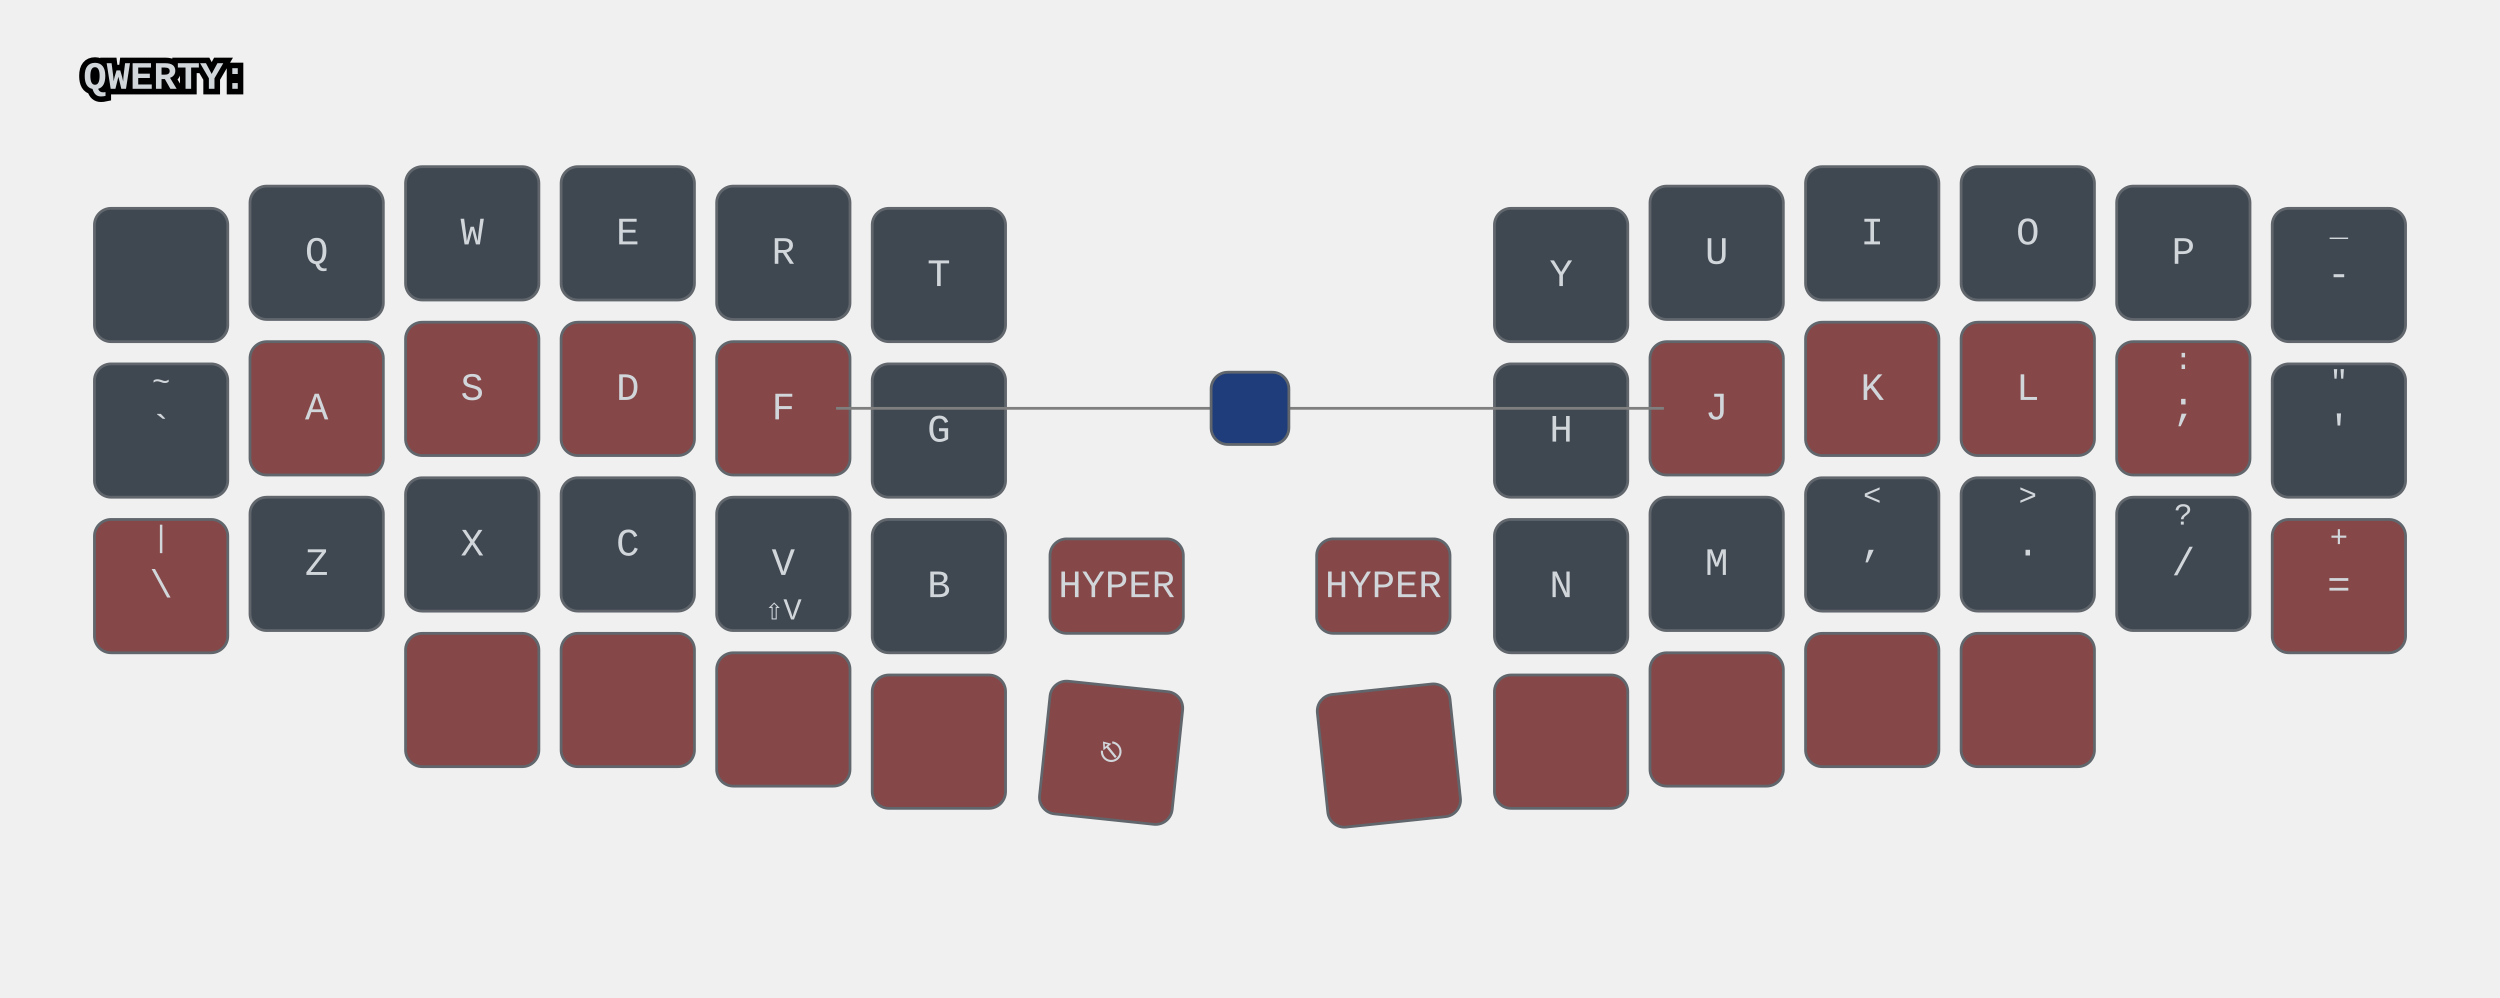
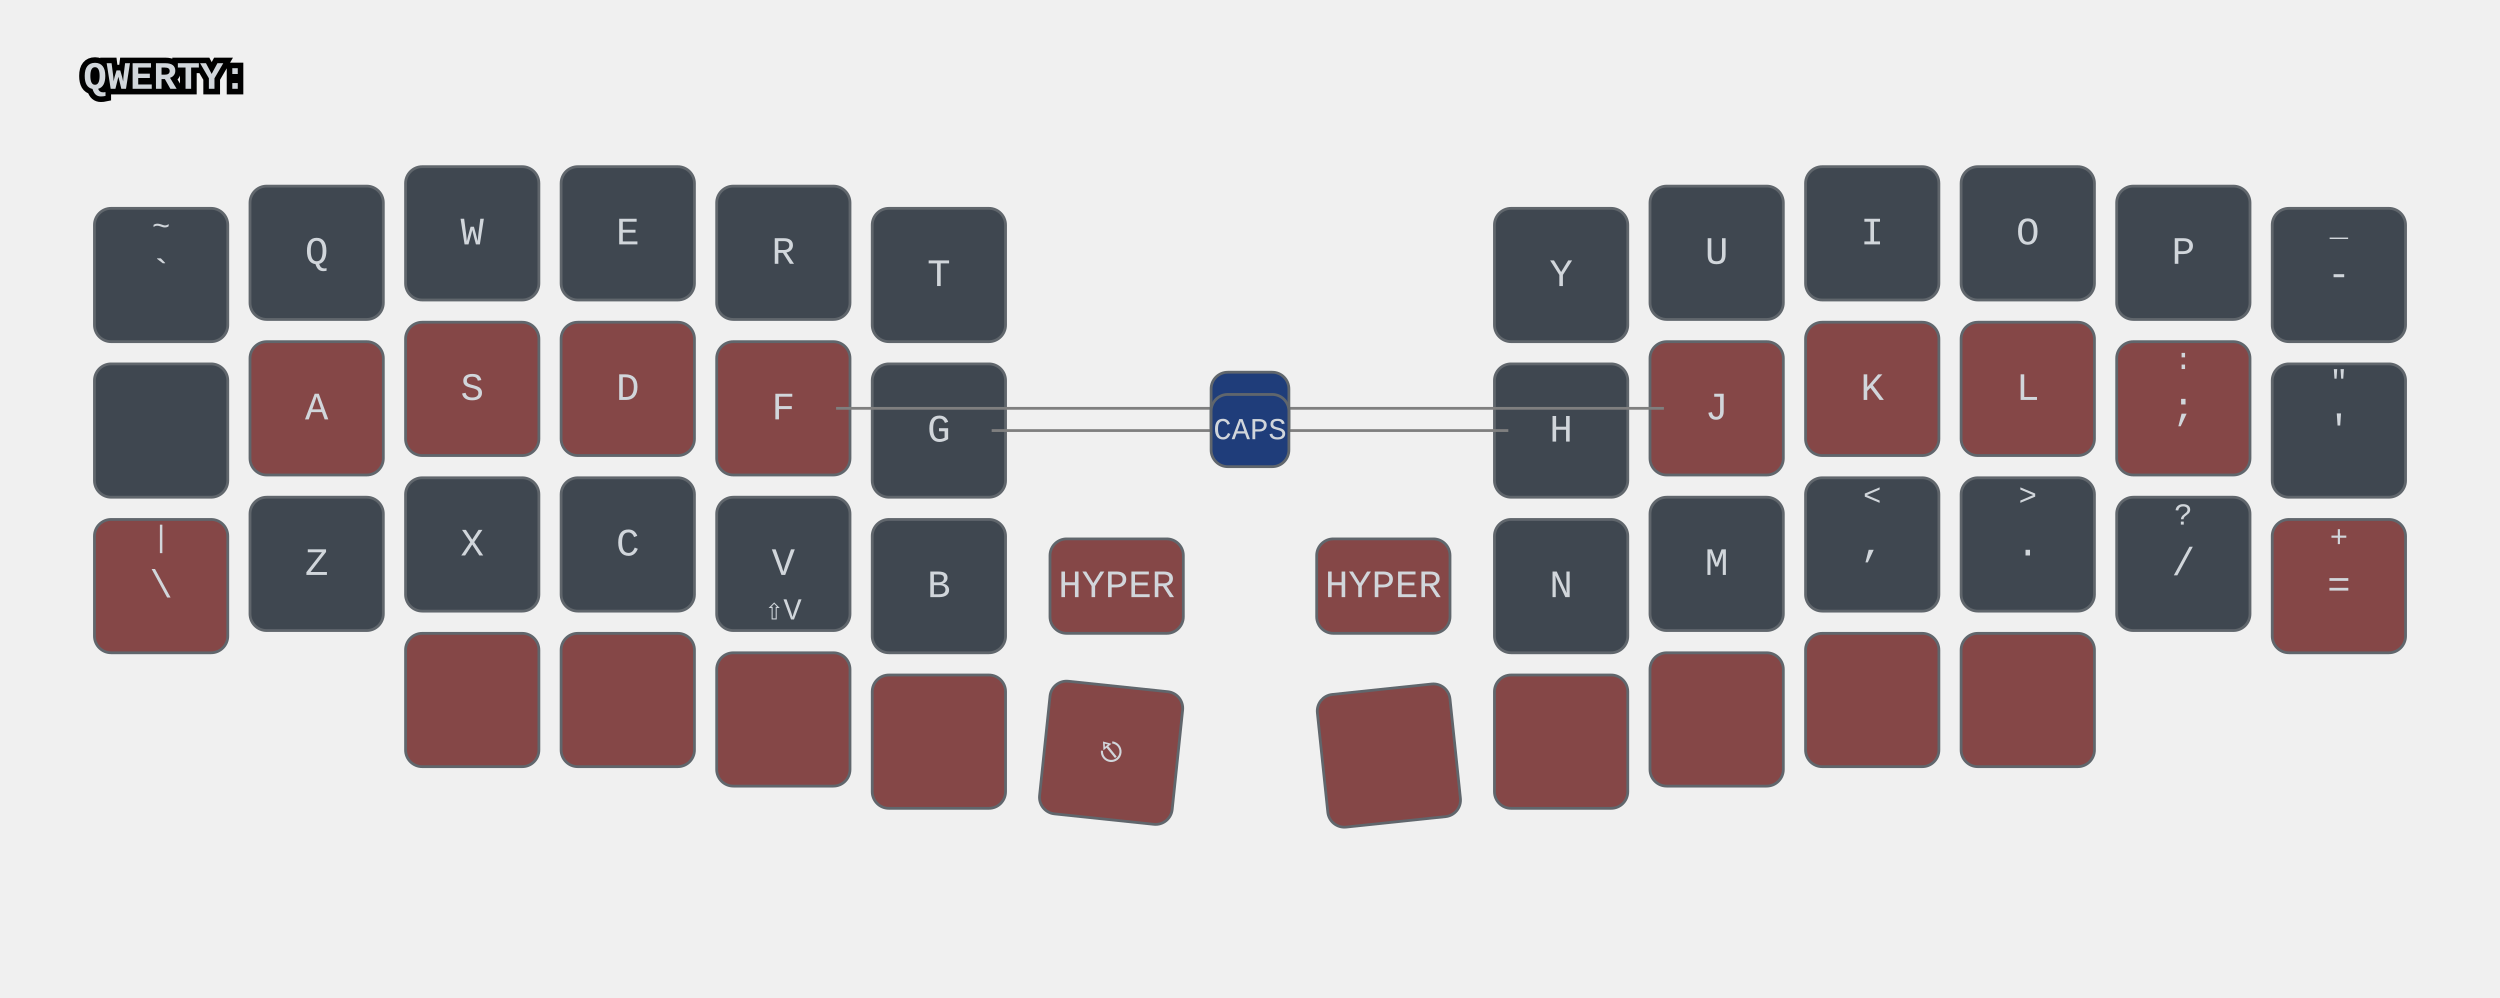
<svg xmlns="http://www.w3.org/2000/svg" xmlns:xlink="http://www.w3.org/1999/xlink" width="900" height="359" viewBox="0 0 900 359" class="keymap">
  <defs>/* start glyphs */
<svg id="mdi:apple-keyboard-caps">
      <svg id="mdi-apple-keyboard-caps" viewBox="0 0 24 24">
        <path d="M15,14V8H17.17L12,2.83L6.83,8H9V14H15M12,0L22,10H17V16H7V10H2L12,0M7,18H17V24H7V18M15,20H9V22H15V20Z" />
      </svg>
    </svg>
    <svg id="mdi:apple-keyboard-command">
      <svg id="mdi-apple-keyboard-command" viewBox="0 0 24 24">
        <path d="M6,2A4,4 0 0,1 10,6V8H14V6A4,4 0 0,1 18,2A4,4 0 0,1 22,6A4,4 0 0,1 18,10H16V14H18A4,4 0 0,1 22,18A4,4 0 0,1 18,22A4,4 0 0,1 14,18V16H10V18A4,4 0 0,1 6,22A4,4 0 0,1 2,18A4,4 0 0,1 6,14H8V10H6A4,4 0 0,1 2,6A4,4 0 0,1 6,2M16,18A2,2 0 0,0 18,20A2,2 0 0,0 20,18A2,2 0 0,0 18,16H16V18M14,10H10V14H14V10M6,16A2,2 0 0,0 4,18A2,2 0 0,0 6,20A2,2 0 0,0 8,18V16H6M8,6A2,2 0 0,0 6,4A2,2 0 0,0 4,6A2,2 0 0,0 6,8H8V6M18,8A2,2 0 0,0 20,6A2,2 0 0,0 18,4A2,2 0 0,0 16,6V8H18Z" />
      </svg>
    </svg>
    <svg id="mdi:apple-keyboard-control">
      <svg id="mdi-apple-keyboard-control" viewBox="0 0 24 24">
        <path d="M19.78,11.78L18.36,13.19L12,6.83L5.64,13.19L4.22,11.78L12,4L19.78,11.78Z" />
      </svg>
    </svg>
    <svg id="mdi:apple-keyboard-option">
      <svg id="mdi-apple-keyboard-option" viewBox="0 0 24 24">
        <path d="M3,4H9.11L16.15,18H21V20H14.88L7.84,6H3V4M14,4H21V6H14V4Z" />
      </svg>
    </svg>
    <svg id="mdi:apple-keyboard-shift">
      <svg id="mdi-apple-keyboard-shift" viewBox="0 0 24 24">
        <path d="M15,18V12H17.17L12,6.83L6.83,12H9V18H15M12,4L22,14H17V20H7V14H2L12,4Z" />
      </svg>
    </svg>
    <svg id="mdi:backspace">
      <svg id="mdi-backspace" viewBox="0 0 24 24">
        <path d="M22,3H7C6.31,3 5.77,3.35 5.41,3.88L0,12L5.41,20.11C5.77,20.64 6.31,21 7,21H22A2,2 0 0,0 24,19V5A2,2 0 0,0 22,3M19,15.59L17.59,17L14,13.41L10.41,17L9,15.59L12.59,12L9,8.41L10.41,7L14,10.59L17.59,7L19,8.41L15.41,12" />
      </svg>
    </svg>
    <svg id="mdi:backspace-reverse">
      <svg id="mdi-backspace-reverse" viewBox="0 0 24 24">
        <path d="M2,21H17C17.7,21 18.2,20.6 18.6,20.1L24,12L18.6,3.9C18.2,3.4 17.7,3 17,3H2A2,2 0 0,0 0,5V19A2,2 0 0,0 2,21M5,8.4L6.4,7L10,10.6L13.6,7L15,8.4L11.4,12L15,15.6L13.6,17L10,13.4L6.4,17L5,15.6L8.6,12" />
      </svg>
    </svg>
    <svg id="mdi:bluetooth-connect">
      <svg id="mdi-bluetooth-connect" viewBox="0 0 24 24">
        <path d="M19,10L17,12L19,14L21,12M14.88,16.29L13,18.17V14.41M13,5.83L14.88,7.71L13,9.58M17.71,7.71L12,2H11V9.58L6.41,5L5,6.41L10.59,12L5,17.58L6.41,19L11,14.41V22H12L17.71,16.29L13.41,12M7,12L5,10L3,12L5,14L7,12Z" />
      </svg>
    </svg>
    <svg id="mdi:bluetooth-off">
      <svg id="mdi-bluetooth-off" viewBox="0 0 24 24">
        <path d="M13,5.83L14.88,7.71L13.28,9.31L14.69,10.72L17.71,7.7L12,2H11V7.03L13,9.03M5.41,4L4,5.41L10.59,12L5,17.59L6.41,19L11,14.41V22H12L16.29,17.71L18.59,20L20,18.59M13,18.17V14.41L14.88,16.29" />
      </svg>
    </svg>
    <svg id="mdi:brightness-5">
      <svg id="mdi-brightness-5" viewBox="0 0 24 24">
        <path d="M12,18A6,6 0 0,1 6,12A6,6 0 0,1 12,6A6,6 0 0,1 18,12A6,6 0 0,1 12,18M20,15.31L23.31,12L20,8.69V4H15.31L12,0.69L8.69,4H4V8.69L0.69,12L4,15.31V20H8.69L12,23.31L15.31,20H20V15.31Z" />
      </svg>
    </svg>
    <svg id="mdi:brightness-7">
      <svg id="mdi-brightness-7" viewBox="0 0 24 24">
        <path d="M12,8A4,4 0 0,0 8,12A4,4 0 0,0 12,16A4,4 0 0,0 16,12A4,4 0 0,0 12,8M12,18A6,6 0 0,1 6,12A6,6 0 0,1 12,6A6,6 0 0,1 18,12A6,6 0 0,1 12,18M20,8.69V4H15.31L12,0.69L8.69,4H4V8.69L0.69,12L4,15.31V20H8.69L12,23.31L15.31,20H20V15.31L23.31,12L20,8.69Z" />
      </svg>
    </svg>
    <svg id="mdi:code-block-tags">
      <svg id="mdi-code-block-tags" viewBox="0 0 24 24">
        <path d="M5.59 3.41L7 4.82L3.82 8L7 11.18L5.59 12.6L1 8L5.59 3.41M11.41 3.41L16 8L11.41 12.6L10 11.18L13.18 8L10 4.82L11.41 3.41M22 6V18C22 19.11 21.11 20 20 20H4C2.9 20 2 19.11 2 18V14H4V18H20V6H17.03V4H20C21.11 4 22 4.89 22 6Z" />
      </svg>
    </svg>
    <svg id="mdi:content-copy">
      <svg id="mdi-content-copy" viewBox="0 0 24 24">
        <path d="M19,21H8V7H19M19,5H8A2,2 0 0,0 6,7V21A2,2 0 0,0 8,23H19A2,2 0 0,0 21,21V7A2,2 0 0,0 19,5M16,1H4A2,2 0 0,0 2,3V17H4V3H16V1Z" />
      </svg>
    </svg>
    <svg id="mdi:content-cut">
      <svg id="mdi-content-cut" viewBox="0 0 24 24">
        <path d="M19,3L13,9L15,11L22,4V3M12,12.5A0.5,0.5 0 0,1 11.5,12A0.5,0.5 0 0,1 12,11.5A0.5,0.5 0 0,1 12.5,12A0.5,0.5 0 0,1 12,12.5M6,20A2,2 0 0,1 4,18C4,16.89 4.9,16 6,16A2,2 0 0,1 8,18C8,19.11 7.1,20 6,20M6,8A2,2 0 0,1 4,6C4,4.89 4.9,4 6,4A2,2 0 0,1 8,6C8,7.11 7.1,8 6,8M9.64,7.64C9.87,7.14 10,6.59 10,6A4,4 0 0,0 6,2A4,4 0 0,0 2,6A4,4 0 0,0 6,10C6.59,10 7.14,9.87 7.64,9.64L10,12L7.64,14.36C7.14,14.13 6.59,14 6,14A4,4 0 0,0 2,18A4,4 0 0,0 6,22A4,4 0 0,0 10,18C10,17.41 9.87,16.86 9.64,16.36L12,14L19,21H22V20L9.64,7.64Z" />
      </svg>
    </svg>
    <svg id="mdi:content-paste">
      <svg id="mdi-content-paste" viewBox="0 0 24 24">
        <path d="M19,20H5V4H7V7H17V4H19M12,2A1,1 0 0,1 13,3A1,1 0 0,1 12,4A1,1 0 0,1 11,3A1,1 0 0,1 12,2M19,2H14.82C14.4,0.84 13.3,0 12,0C10.7,0 9.6,0.84 9.18,2H5A2,2 0 0,0 3,4V20A2,2 0 0,0 5,22H19A2,2 0 0,0 21,20V4A2,2 0 0,0 19,2Z" />
      </svg>
    </svg>
    <svg id="mdi:dock-window">
      <svg id="mdi-dock-window" viewBox="0 0 24 24">
        <path d="M18 18V20H4A2 2 0 0 1 2 18V8H4V18M22 6V14A2 2 0 0 1 20 16H8A2 2 0 0 1 6 14V6A2 2 0 0 1 8 4H20A2 2 0 0 1 22 6M20 6H8V14H20Z" />
      </svg>
    </svg>
    <svg id="mdi:folder-search-outline">
      <svg id="mdi-folder-search-outline" viewBox="0 0 24 24">
        <path d="M16.5,12C19,12 21,14 21,16.5C21,17.38 20.75,18.21 20.31,18.9L23.39,22L22,23.39L18.88,20.32C18.19,20.75 17.37,21 16.5,21C14,21 12,19 12,16.5C12,14 14,12 16.5,12M16.5,14A2.5,2.5 0 0,0 14,16.5A2.5,2.5 0 0,0 16.5,19A2.5,2.5 0 0,0 19,16.5A2.5,2.5 0 0,0 16.5,14M19,8H3V18H10.17C10.34,18.72 10.63,19.39 11,20H3C1.89,20 1,19.1 1,18V6C1,4.89 1.89,4 3,4H9L11,6H19A2,2 0 0,1 21,8V11.81C20.42,11.26 19.75,10.81 19,10.5V8Z" />
      </svg>
    </svg>
    <svg id="mdi:format-letter-ends-with">
      <svg id="mdi-format-letter-ends-with" viewBox="0 0 24 24">
        <path d="M11.14 4L6.43 16H8.36L9.32 13.43H14.67L15.64 16H17.57L12.86 4M12 6.29L14.03 11.71H9.96M20 14V18H2V20H22V14Z" />
      </svg>
    </svg>
    <svg id="mdi:format-letter-starts-with">
      <svg id="mdi-format-letter-starts-with" viewBox="0 0 24 24">
        <path d="M11.14 4L6.43 16H8.36L9.32 13.43H14.67L15.64 16H17.57L12.86 4M12 6.29L14.03 11.71H9.96M4 18V15H2V20H22V18Z" />
      </svg>
    </svg>
    <svg id="mdi:format-pilcrow-arrow-left">
      <svg id="mdi-format-pilcrow-arrow-left" viewBox="0 0 24 24">
        <path d="M8,17V14L4,18L8,22V19H20V17M10,10V15H12V4H14V15H16V4H18V2H10A4,4 0 0,0 6,6A4,4 0 0,0 10,10Z" />
      </svg>
    </svg>
    <svg id="mdi:format-pilcrow-arrow-right">
      <svg id="mdi-format-pilcrow-arrow-right" viewBox="0 0 24 24">
        <path d="M21,18L17,14V17H5V19H17V22M9,10V15H11V4H13V15H15V4H17V2H9A4,4 0 0,0 5,6A4,4 0 0,0 9,10Z" />
      </svg>
    </svg>
    <svg id="mdi:keyboard-return">
      <svg id="mdi-keyboard-return" viewBox="0 0 24 24">
        <path d="M19,7V11H5.83L9.41,7.41L8,6L2,12L8,18L9.41,16.58L5.83,13H21V7H19Z" />
      </svg>
    </svg>
    <svg id="mdi:keyboard-space">
      <svg id="mdi-keyboard-space" viewBox="0 0 24 24">
        <path d="M3 15H5V19H19V15H21V19C21 20.1 20.1 21 19 21H5C3.9 21 3 20.1 3 19V15Z" />
      </svg>
    </svg>
    <svg id="mdi:keyboard-tab">
      <svg id="mdi-keyboard-tab" viewBox="0 0 24 24">
        <path d="M20,18H22V6H20M11.59,7.41L15.17,11H1V13H15.17L11.59,16.58L13,18L19,12L13,6L11.59,7.41Z" />
      </svg>
    </svg>
    <svg id="mdi:keyboard-variant">
      <svg id="mdi-keyboard-variant" viewBox="0 0 24 24">
        <path d="M6,16H18V18H6V16M6,13V15H2V13H6M7,15V13H10V15H7M11,15V13H13V15H11M14,15V13H17V15H14M18,15V13H22V15H18M2,10H5V12H2V10M19,12V10H22V12H19M18,12H16V10H18V12M8,12H6V10H8V12M12,12H9V10H12V12M15,12H13V10H15V12M2,9V7H4V9H2M5,9V7H7V9H5M8,9V7H10V9H8M11,9V7H13V9H11M14,9V7H16V9H14M17,9V7H22V9H17Z" />
      </svg>
    </svg>
    <svg id="mdi:lightbulb-on-20">
      <svg id="mdi-lightbulb-on-20" viewBox="0 0 24 24">
        <path d="M1 11H4V13H1V11M4.9 3.5L3.5 4.9L5.6 7L7 5.6L4.9 3.5M13 1H11V4H13V1M20 11V13H23V11H20M10 22C10 22.6 10.4 23 11 23H13C13.6 23 14 22.6 14 22V21H10V22M19.1 3.5L17 5.6L18.4 7L20.5 4.9L19.1 3.5M18 12C18 14.2 16.8 16.2 15 17.2V19C15 19.6 14.6 20 14 20H10C9.4 20 9 19.6 9 19V17.2C7.2 16.2 6 14.2 6 12C6 8.7 8.7 6 12 6S18 8.7 18 12M16 12C16 9.79 14.21 8 12 8S8 9.79 8 12 9.79 16 12 16 16 14.21 16 12Z" />
      </svg>
    </svg>
    <svg id="mdi:lightbulb-on-90">
      <svg id="mdi-lightbulb-on-90" viewBox="0 0 24 24">
        <path d="M7 5.6L5.6 7L3.5 4.9L4.9 3.5L7 5.6M10 22C10 22.6 10.4 23 11 23H13C13.6 23 14 22.6 14 22V21H10V22M1 13H4V11H1V13M13 1H11V4H13V1M20 11V13H23V11H20M19.1 3.5L17 5.6L18.4 7L20.5 4.9L19.1 3.5M18 12C18 14.2 16.8 16.2 15 17.2V19C15 19.6 14.6 20 14 20H10C9.4 20 9 19.6 9 19V17.2C7.2 16.2 6 14.2 6 12C6 8.7 8.7 6 12 6S18 8.7 18 12M12 8C11 8 10.09 8.38 9.39 9H14.61C13.91 8.38 13 8 12 8Z" />
      </svg>
    </svg>
    <svg id="mdi:lock-outline">
      <svg id="mdi-lock-outline" viewBox="0 0 24 24">
        <path d="M12,17C10.89,17 10,16.1 10,15C10,13.89 10.89,13 12,13A2,2 0 0,1 14,15A2,2 0 0,1 12,17M18,20V10H6V20H18M18,8A2,2 0 0,1 20,10V20A2,2 0 0,1 18,22H6C4.89,22 4,21.1 4,20V10C4,8.89 4.89,8 6,8H7V6A5,5 0 0,1 12,1A5,5 0 0,1 17,6V8H18M12,3A3,3 0 0,0 9,6V8H15V6A3,3 0 0,0 12,3Z" />
      </svg>
    </svg>
    <svg id="mdi:mouse">
      <svg id="mdi-mouse" viewBox="0 0 24 24">
        <path d="M11,1.07C7.05,1.56 4,4.92 4,9H11M4,15A8,8 0 0,0 12,23A8,8 0 0,0 20,15V11H4M13,1.07V9H20C20,4.92 16.94,1.56 13,1.07Z" />
      </svg>
    </svg>
    <svg id="mdi:mouse-left-click-outline">
      <svg id="mdi-mouse-left-click-outline" viewBox="0 0 24 24">
        <path d="M13 9V1.07C13.7 1.16 14.37 1.33 15 1.59C17.33 2.53 19.11 4.53 19.75 7C19.91 7.64 20 8.31 20 9H13M17.66 7C17.18 5.65 16.23 4.5 15 3.81V7H17.66M6 15V13H18V15C18 16.59 17.37 18.12 16.24 19.24C15.12 20.37 13.59 21 12 21C10.41 21 8.88 20.37 7.76 19.24C6.63 18.12 6 16.59 6 15M4 15C4 17.12 4.84 19.16 6.34 20.66C7.84 22.16 9.88 23 12 23C14.12 23 16.16 22.16 17.66 20.66C19.16 19.16 20 17.12 20 15V11H4V15M11 9V1.07C7.06 1.56 4 4.92 4 9H11Z" />
      </svg>
    </svg>
    <svg id="mdi:mouse-right-click-outline">
      <svg id="mdi-mouse-right-click-outline" viewBox="0 0 24 24">
        <path d="M13 9V1.07C16.94 1.56 20 4.92 20 9H13M11 9V1.07C10.3 1.16 9.63 1.33 9 1.59C6.67 2.53 4.89 4.53 4.25 7C4.09 7.64 4 8.31 4 9H11M6.34 7C6.82 5.65 7.78 4.5 9 3.81V7H6.34M6 15V13H18V15C18 16.59 17.37 18.12 16.24 19.24C15.12 20.37 13.59 21 12 21C10.41 21 8.88 20.37 7.76 19.24C6.63 18.12 6 16.59 6 15M4 15C4 17.12 4.84 19.16 6.34 20.66C7.84 22.16 9.88 23 12 23C14.12 23 16.16 22.16 17.66 20.66C19.16 19.16 20 17.12 20 15V11H4V15Z" />
      </svg>
    </svg>
    <svg id="mdi:numeric-1-box-multiple-outline">
      <svg id="mdi-numeric-1-box-multiple-outline" viewBox="0 0 24 24">
        <path d="M21,17H7V3H21M21,1H7A2,2 0 0,0 5,3V17A2,2 0 0,0 7,19H21A2,2 0 0,0 23,17V3A2,2 0 0,0 21,1M14,15H16V5H12V7H14M3,5H1V21A2,2 0 0,0 3,23H19V21H3V5Z" />
      </svg>
    </svg>
    <svg id="mdi:numeric-2-box-multiple-outline">
      <svg id="mdi-numeric-2-box-multiple-outline" viewBox="0 0 24 24">
        <path d="M17,13H13V11H15A2,2 0 0,0 17,9V7C17,5.89 16.1,5 15,5H11V7H15V9H13A2,2 0 0,0 11,11V15H17M21,17H7V3H21M21,1H7A2,2 0 0,0 5,3V17A2,2 0 0,0 7,19H21A2,2 0 0,0 23,17V3A2,2 0 0,0 21,1M3,5H1V21A2,2 0 0,0 3,23H19V21H3V5Z" />
      </svg>
    </svg>
    <svg id="mdi:numeric-3-box-multiple-outline">
      <svg id="mdi-numeric-3-box-multiple-outline" viewBox="0 0 24 24">
        <path d="M17,13V11.5A1.5,1.5 0 0,0 15.5,10A1.5,1.5 0 0,0 17,8.5V7C17,5.89 16.1,5 15,5H11V7H15V9H13V11H15V13H11V15H15A2,2 0 0,0 17,13M3,5H1V21A2,2 0 0,0 3,23H19V21H3M21,17H7V3H21M21,1H7A2,2 0 0,0 5,3V17A2,2 0 0,0 7,19H21A2,2 0 0,0 23,17V3A2,2 0 0,0 21,1Z" />
      </svg>
    </svg>
    <svg id="mdi:numeric-4-box-multiple-outline">
      <svg id="mdi-numeric-4-box-multiple-outline" viewBox="0 0 24 24">
        <path d="M21,17H7V3H21M21,1H7A2,2 0 0,0 5,3V17A2,2 0 0,0 7,19H21A2,2 0 0,0 23,17V3A2,2 0 0,0 21,1M15,15H17V5H15V9H13V5H11V11H15M3,5H1V21A2,2 0 0,0 3,23H19V21H3V5Z" />
      </svg>
    </svg>
    <svg id="mdi:numeric-5-box-multiple-outline">
      <svg id="mdi-numeric-5-box-multiple-outline" viewBox="0 0 24 24">
        <path d="M17,13V11C17,9.89 16.1,9 15,9H13V7H17V5H11V11H15V13H11V15H15A2,2 0 0,0 17,13M3,5H1V21A2,2 0 0,0 3,23H19V21H3M21,17H7V3H21M21,1H7A2,2 0 0,0 5,3V17A2,2 0 0,0 7,19H21A2,2 0 0,0 23,17V3A2,2 0 0,0 21,1Z" />
      </svg>
    </svg>
    <svg id="mdi:numeric-6-box-multiple-outline">
      <svg id="mdi-numeric-6-box-multiple-outline" viewBox="0 0 24 24">
        <path d="M13,11H15V13H13M13,15H15A2,2 0 0,0 17,13V11C17,9.89 16.1,9 15,9H13V7H17V5H13A2,2 0 0,0 11,7V13C11,14.11 11.9,15 13,15M21,17H7V3H21M21,1H7A2,2 0 0,0 5,3V17A2,2 0 0,0 7,19H21A2,2 0 0,0 23,17V3A2,2 0 0,0 21,1M3,5H1V21A2,2 0 0,0 3,23H19V21H3V5Z" />
      </svg>
    </svg>
    <svg id="mdi:numeric-7-box-multiple-outline">
      <svg id="mdi-numeric-7-box-multiple-outline" viewBox="0 0 24 24">
        <path d="M13,15L17,7V5H11V7H15L11,15M21,17H7V3H21M21,1H7A2,2 0 0,0 5,3V17A2,2 0 0,0 7,19H21A2,2 0 0,0 23,17V3A2,2 0 0,0 21,1M3,5H1V21A2,2 0 0,0 3,23H19V21H3V5Z" />
      </svg>
    </svg>
    <svg id="mdi:numeric-8-box-multiple-outline">
      <svg id="mdi-numeric-8-box-multiple-outline" viewBox="0 0 24 24">
        <path d="M13,11H15V13H13M13,7H15V9H13M13,15H15A2,2 0 0,0 17,13V11.5A1.5,1.5 0 0,0 15.5,10A1.5,1.5 0 0,0 17,8.5V7C17,5.89 16.1,5 15,5H13A2,2 0 0,0 11,7V8.5A1.5,1.5 0 0,0 12.5,10A1.5,1.5 0 0,0 11,11.5V13C11,14.11 11.9,15 13,15M21,17H7V3H21M21,1H7A2,2 0 0,0 5,3V17A2,2 0 0,0 7,19H21A2,2 0 0,0 23,17V3A2,2 0 0,0 21,1M3,5H1V21A2,2 0 0,0 3,23H19V21H3V5Z" />
      </svg>
    </svg>
    <svg id="mdi:palette-outline">
      <svg id="mdi-palette-outline" viewBox="0 0 24 24">
        <path d="M12,22A10,10 0 0,1 2,12A10,10 0 0,1 12,2C17.5,2 22,6 22,11A6,6 0 0,1 16,17H14.2C13.9,17 13.7,17.2 13.7,17.5C13.7,17.6 13.8,17.7 13.8,17.8C14.2,18.3 14.4,18.9 14.4,19.5C14.5,20.9 13.4,22 12,22M12,4A8,8 0 0,0 4,12A8,8 0 0,0 12,20C12.3,20 12.5,19.8 12.5,19.5C12.5,19.3 12.4,19.2 12.4,19.1C12,18.6 11.8,18.1 11.8,17.5C11.8,16.1 12.9,15 14.3,15H16A4,4 0 0,0 20,11C20,7.1 16.4,4 12,4M6.5,10C7.3,10 8,10.7 8,11.5C8,12.3 7.3,13 6.5,13C5.7,13 5,12.3 5,11.5C5,10.7 5.7,10 6.5,10M9.5,6C10.3,6 11,6.7 11,7.5C11,8.3 10.3,9 9.5,9C8.7,9 8,8.3 8,7.5C8,6.7 8.7,6 9.5,6M14.5,6C15.3,6 16,6.7 16,7.5C16,8.3 15.3,9 14.5,9C13.7,9 13,8.3 13,7.5C13,6.7 13.7,6 14.5,6M17.5,10C18.3,10 19,10.7 19,11.5C19,12.3 18.3,13 17.5,13C16.7,13 16,12.3 16,11.5C16,10.7 16.7,10 17.5,10Z" />
      </svg>
    </svg>
    <svg id="mdi:play-pause">
      <svg id="mdi-play-pause" viewBox="0 0 24 24">
        <path d="M3,5V19L11,12M13,19H16V5H13M18,5V19H21V5" />
      </svg>
    </svg>
    <svg id="mdi:power">
      <svg id="mdi-power" viewBox="0 0 24 24">
        <path d="M16.56,5.44L15.11,6.89C16.84,7.94 18,9.83 18,12A6,6 0 0,1 12,18A6,6 0 0,1 6,12C6,9.83 7.16,7.94 8.88,6.88L7.44,5.44C5.36,6.88 4,9.28 4,12A8,8 0 0,0 12,20A8,8 0 0,0 20,12C20,9.28 18.64,6.88 16.56,5.44M13,3H11V13H13" />
      </svg>
    </svg>
    <svg id="mdi:power-plug-outline">
      <svg id="mdi-power-plug-outline" viewBox="0 0 24 24">
        <path d="M16 7V3H14V7H10V3H8V7C7 7 6 8 6 9V14.5L9.5 18V21H14.5V18L18 14.5V9C18 8 17 7 16 7M16 13.67L13.09 16.59L12.67 17H11.33L10.92 16.59L8 13.67V9.09C8 9.06 8.06 9 8.09 9H15.92C15.95 9 16 9.06 16 9.09V13.67Z" />
      </svg>
    </svg>
    <svg id="mdi:redo">
      <svg id="mdi-redo" viewBox="0 0 24 24">
        <path d="M18.4,10.6C16.55,9 14.15,8 11.5,8C6.85,8 2.92,11.03 1.54,15.22L3.9,16C4.95,12.81 7.95,10.5 11.5,10.5C13.45,10.5 15.23,11.22 16.62,12.38L13,16H22V7L18.4,10.6Z" />
      </svg>
    </svg>
    <svg id="mdi:restart">
      <svg id="mdi-restart" viewBox="0 0 24 24">
        <path d="M12,4C14.1,4 16.1,4.8 17.6,6.3C20.7,9.4 20.7,14.5 17.6,17.6C15.8,19.5 13.3,20.2 10.9,19.9L11.4,17.9C13.1,18.1 14.9,17.5 16.2,16.2C18.5,13.9 18.5,10.1 16.2,7.7C15.1,6.6 13.5,6 12,6V10.6L7,5.6L12,0.6V4M6.3,17.6C3.7,15 3.3,11 5.1,7.9L6.6,9.4C5.5,11.6 5.9,14.4 7.8,16.2C8.3,16.7 8.9,17.1 9.6,17.4L9,19.4C8,19 7.1,18.4 6.3,17.6Z" />
      </svg>
    </svg>
    <svg id="mdi:skip-backward">
      <svg id="mdi-skip-backward" viewBox="0 0 24 24">
        <path d="M20,5V19L13,12M6,5V19H4V5M13,5V19L6,12" />
      </svg>
    </svg>
    <svg id="mdi:skip-forward">
      <svg id="mdi-skip-forward" viewBox="0 0 24 24">
        <path d="M4,5V19L11,12M18,5V19H20V5M11,5V19L18,12" />
      </svg>
    </svg>
    <svg id="mdi:stop">
      <svg id="mdi-stop" viewBox="0 0 24 24">
        <path d="M18,18H6V6H18V18Z" />
      </svg>
    </svg>
    <svg id="mdi:undo">
      <svg id="mdi-undo" viewBox="0 0 24 24">
        <path d="M12.5,8C9.85,8 7.45,9 5.6,10.6L2,7V16H11L7.38,12.38C8.77,11.22 10.54,10.5 12.5,10.5C16.04,10.5 19.05,12.81 20.1,16L22.47,15.22C21.08,11.03 17.15,8 12.5,8Z" />
      </svg>
    </svg>
    <svg id="mdi:unfold-more-horizontal">
      <svg id="mdi-unfold-more-horizontal" viewBox="0 0 24 24">
        <path d="M12,18.17L8.83,15L7.42,16.41L12,21L16.59,16.41L15.17,15M12,5.83L15.17,9L16.58,7.59L12,3L7.41,7.59L8.83,9L12,5.83Z" />
      </svg>
    </svg>
    <svg id="mdi:unfold-more-vertical">
      <svg id="mdi-unfold-more-vertical" viewBox="0 0 24 24">
        <path d="M18.17,12L15,8.83L16.41,7.41L21,12L16.41,16.58L15,15.17L18.17,12M5.83,12L9,15.17L7.59,16.59L3,12L7.59,7.42L9,8.83L5.83,12Z" />
      </svg>
    </svg>
    <svg id="mdi:usb">
      <svg id="mdi-usb" viewBox="0 0 24 24">
        <path d="M15,7V11H16V13H13V5H15L12,1L9,5H11V13H8V10.93C8.7,10.56 9.2,9.85 9.2,9C9.2,7.78 8.21,6.8 7,6.8C5.78,6.8 4.8,7.78 4.8,9C4.8,9.85 5.3,10.56 6,10.93V13A2,2 0 0,0 8,15H11V18.05C10.29,18.41 9.8,19.15 9.8,20A2.2,2.2 0 0,0 12,22.2A2.2,2.2 0 0,0 14.2,20C14.2,19.15 13.71,18.41 13,18.05V15H16A2,2 0 0,0 18,13V11H19V7H15Z" />
      </svg>
    </svg>
    <svg id="mdi:view-dashboard-outline">
      <svg id="mdi-view-dashboard-outline" viewBox="0 0 24 24">
        <path d="M19,5V7H15V5H19M9,5V11H5V5H9M19,13V19H15V13H19M9,17V19H5V17H9M21,3H13V9H21V3M11,3H3V13H11V3M21,11H13V21H21V11M11,15H3V21H11V15Z" />
      </svg>
    </svg>
    <svg id="mdi:volume-minus">
      <svg id="mdi-volume-minus" viewBox="0 0 24 24">
        <path d="M3,9H7L12,4V20L7,15H3V9M14,11H22V13H14V11Z" />
      </svg>
    </svg>
    <svg id="mdi:volume-off">
      <svg id="mdi-volume-off" viewBox="0 0 24 24">
        <path d="M12,4L9.91,6.09L12,8.18M4.27,3L3,4.27L7.73,9H3V15H7L12,20V13.27L16.25,17.53C15.58,18.04 14.83,18.46 14,18.7V20.77C15.38,20.45 16.63,19.82 17.68,18.96L19.73,21L21,19.73L12,10.73M19,12C19,12.94 18.8,13.82 18.46,14.64L19.97,16.15C20.62,14.91 21,13.5 21,12C21,7.72 18,4.14 14,3.23V5.29C16.89,6.15 19,8.83 19,12M16.5,12C16.5,10.23 15.5,8.71 14,7.97V10.18L16.45,12.63C16.5,12.43 16.5,12.21 16.5,12Z" />
      </svg>
    </svg>
    <svg id="mdi:volume-plus">
      <svg id="mdi-volume-plus" viewBox="0 0 24 24">
        <path d="M3,9H7L12,4V20L7,15H3V9M14,11H17V8H19V11H22V13H19V16H17V13H14V11Z" />
      </svg>
    </svg>
    <svg id="mdi:web">
      <svg id="mdi-web" viewBox="0 0 24 24">
        <path d="M16.36,14C16.44,13.34 16.5,12.68 16.5,12C16.5,11.32 16.44,10.66 16.36,10H19.74C19.9,10.64 20,11.31 20,12C20,12.69 19.9,13.36 19.74,14M14.59,19.56C15.19,18.45 15.65,17.25 15.97,16H18.92C17.96,17.65 16.43,18.93 14.59,19.56M14.34,14H9.66C9.56,13.34 9.5,12.68 9.5,12C9.5,11.32 9.56,10.65 9.66,10H14.34C14.43,10.65 14.5,11.32 14.5,12C14.5,12.68 14.43,13.34 14.34,14M12,19.96C11.17,18.76 10.5,17.43 10.09,16H13.91C13.5,17.43 12.83,18.76 12,19.96M8,8H5.08C6.03,6.34 7.57,5.06 9.4,4.44C8.8,5.55 8.35,6.75 8,8M5.08,16H8C8.35,17.25 8.8,18.45 9.4,19.56C7.57,18.93 6.03,17.65 5.08,16M4.26,14C4.1,13.36 4,12.69 4,12C4,11.31 4.1,10.64 4.26,10H7.64C7.56,10.66 7.5,11.32 7.5,12C7.5,12.68 7.56,13.34 7.64,14M12,4.03C12.83,5.23 13.5,6.57 13.91,8H10.09C10.5,6.57 11.17,5.23 12,4.03M18.92,8H15.97C15.65,6.75 15.19,5.55 14.59,4.44C16.43,5.07 17.96,6.34 18.92,8M12,2C6.47,2 2,6.5 2,12A10,10 0 0,0 12,22A10,10 0 0,0 22,12A10,10 0 0,0 12,2Z" />
      </svg>
    </svg>
    <svg id="mdi:window-maximize">
      <svg id="mdi-window-maximize" viewBox="0 0 24 24">
        <path d="M4,4H20V20H4V4M6,8V18H18V8H6Z" />
      </svg>
    </svg>
    <svg id="mdi:window-restore">
      <svg id="mdi-window-restore" viewBox="0 0 24 24">
        <path d="M4,8H8V4H20V16H16V20H4V8M16,8V14H18V6H10V8H16M6,12V18H14V12H6Z" />
      </svg>
    </svg>
  </defs>/* end glyphs */
<style>/* inherit to force styles through use tags */
svg path {
    fill: inherit;
}

/* font and background color specifications */
svg.keymap {
    font-family: SFMono-Regular,Consolas,Liberation Mono,Menlo,monospace;
    font-size: 14px;
    font-kerning: normal;
    text-rendering: optimizeLegibility;
    fill: #24292e;
}

/* default key styling */
rect.key {
    fill: #f6f8fa;
}

rect.key, rect.combo {
    stroke: #c9cccf;
    stroke-width: 1;
}

/* default key side styling, only used is draw_key_sides is set */
rect.side {
    filter: brightness(90%);
}

/* color accent for combo boxes */
rect.combo, rect.combo-separate {
    fill: #cdf;
}

/* color accent for held keys */
rect.held, rect.combo.held {
    fill: #fdd;
}

/* color accent for ghost (optional) keys */
rect.ghost, rect.combo.ghost {
    stroke-dasharray: 4, 4;
    stroke-width: 2;
}

text {
    text-anchor: middle;
    dominant-baseline: middle;
}

/* styling for layer labels */
text.label {
    font-weight: bold;
    text-anchor: start;
    stroke: white;
    stroke-width: 4;
    paint-order: stroke;
}

/* styling for optional footer */
text.footer {
    text-anchor: end;
    dominant-baseline: auto;
    stroke: white;
    stroke-width: 4;
    paint-order: stroke;
}

- /* styling for combo tap, and key hold/shifted label text */
- text.combo, text.hold, text.shifted {
+ /* styling for combo tap, and key non-tap label text */
+ text.combo, text.hold, text.shifted, text.left, text.right, text.tl, text.tr, text.bl, text.br {
    font-size: 11px;
}

- text.hold {
+ text.hold, text.bl, text.br {
    text-anchor: middle;
    dominant-baseline: auto;
}

- text.shifted {
+ text.shifted, text.tl, text.tr {
    text-anchor: middle;
    dominant-baseline: hanging;
}

+ text.left, text.tl, text.bl {
+     text-anchor: start;
+ }
+ 
+ text.right, text.tr, text.br {
+     text-anchor: end;
+ }
+ 
+ text.layer-activator {
+     text-decoration: underline;
+ }
+ 
/* styling for hold/shifted label text in combo box */
- text.combo.hold, text.combo.shifted {
+ text.combo.hold, text.combo.shifted, text.combo.left, text.combo.right {
    font-size: 8px;
}

/* lighter symbol for transparent keys */
text.trans {
    fill: #7b7e81;
}

/* styling for combo dendrons */
path.combo {
    stroke-width: 1;
    stroke: gray;
    fill: none;
}

/* Start Tabler Icons Cleanup */
/* cannot use height/width with glyphs */
.icon-tabler &gt; path {
    fill: inherit;
    stroke: inherit;
    stroke-width: 2;
}
/* hide tabler's default box */
.icon-tabler &gt; path[stroke="none"][fill="none"] {
    visibility: hidden;
}
/* End Tabler Icons Cleanup */

svg.keymap { fill: #d1d6db; }
rect.key { fill: #3f4750; }
rect.key, rect.combo { stroke: #60666c; }
rect.combo, rect.combo-separate { fill: #1f3d7a; }
rect.held, rect.combo.held { fill: #854747; }
text.label, text.footer { stroke: black; }
text.trans { fill: #7e8184; }
path.combo { stroke: #7f7f7f; }

rect.ghost { fill: #7b7e81; }
</style>
  <g transform="translate(30, 0)" class="layer-QWERTY">
-     <text x="0" y="28" class="label">QWERTY:</text>
+     <text x="0" y="28" class="label" id="QWERTY">QWERTY:</text>
    <g transform="translate(0, 56)">
      <g transform="translate(28, 43)" class="key keypos-0">
        <rect rx="6" ry="6" x="-24" y="-24" width="48" height="48" class="key" />
-         <use href="#mdi:keyboard-tab" xlink:href="#mdi:keyboard-tab" x="-7" y="-7" height="14" width="14.0" class="key tap glyph mdi:keyboard-tab" />
+         <text x="0" y="0" class="key tap">`</text>
+         <text x="0" y="-20" class="key shifted">~</text>
      </g>
      <g transform="translate(84, 35)" class="key keypos-1">
        <rect rx="6" ry="6" x="-24" y="-24" width="48" height="48" class="key" />
        <text x="0" y="0" class="key tap">Q</text>
      </g>
      <g transform="translate(140, 28)" class="key keypos-2">
        <rect rx="6" ry="6" x="-24" y="-24" width="48" height="48" class="key" />
        <text x="0" y="0" class="key tap">W</text>
      </g>
      <g transform="translate(196, 28)" class="key keypos-3">
        <rect rx="6" ry="6" x="-24" y="-24" width="48" height="48" class="key" />
        <text x="0" y="0" class="key tap">E</text>
      </g>
      <g transform="translate(252, 35)" class="key keypos-4">
        <rect rx="6" ry="6" x="-24" y="-24" width="48" height="48" class="key" />
        <text x="0" y="0" class="key tap">R</text>
      </g>
      <g transform="translate(308, 43)" class="key keypos-5">
        <rect rx="6" ry="6" x="-24" y="-24" width="48" height="48" class="key" />
        <text x="0" y="0" class="key tap">T</text>
      </g>
      <g transform="translate(532, 43)" class="key keypos-6">
        <rect rx="6" ry="6" x="-24" y="-24" width="48" height="48" class="key" />
        <text x="0" y="0" class="key tap">Y</text>
      </g>
      <g transform="translate(588, 35)" class="key keypos-7">
        <rect rx="6" ry="6" x="-24" y="-24" width="48" height="48" class="key" />
        <text x="0" y="0" class="key tap">U</text>
      </g>
      <g transform="translate(644, 28)" class="key keypos-8">
        <rect rx="6" ry="6" x="-24" y="-24" width="48" height="48" class="key" />
        <text x="0" y="0" class="key tap">I</text>
      </g>
      <g transform="translate(700, 28)" class="key keypos-9">
        <rect rx="6" ry="6" x="-24" y="-24" width="48" height="48" class="key" />
        <text x="0" y="0" class="key tap">O</text>
      </g>
      <g transform="translate(756, 35)" class="key keypos-10">
        <rect rx="6" ry="6" x="-24" y="-24" width="48" height="48" class="key" />
        <text x="0" y="0" class="key tap">P</text>
      </g>
      <g transform="translate(812, 43)" class="key keypos-11">
        <rect rx="6" ry="6" x="-24" y="-24" width="48" height="48" class="key" />
        <text x="0" y="0" class="key tap">-</text>
        <text x="0" y="-20" class="key shifted">_</text>
      </g>
      <g transform="translate(28, 99)" class="key keypos-12">
        <rect rx="6" ry="6" x="-24" y="-24" width="48" height="48" class="key" />
-         <text x="0" y="0" class="key tap">`</text>
-         <text x="0" y="-20" class="key shifted">~</text>
+         <use href="#mdi:keyboard-tab" xlink:href="#mdi:keyboard-tab" x="-7" y="-7" height="14" width="14.0" class="key tap glyph mdi:keyboard-tab" />
      </g>
      <g transform="translate(84, 91)" class="key held keypos-13">
        <rect rx="6" ry="6" x="-24" y="-24" width="48" height="48" class="key held" />
        <text x="0" y="0" class="key held tap">A</text>
        <use href="#mdi:apple-keyboard-control" xlink:href="#mdi:apple-keyboard-control" x="-6" y="8" height="12" width="12.0" class="key held hold glyph mdi:apple-keyboard-control" />
      </g>
      <g transform="translate(140, 84)" class="key held keypos-14">
        <rect rx="6" ry="6" x="-24" y="-24" width="48" height="48" class="key held" />
        <text x="0" y="0" class="key held tap">S</text>
        <use href="#mdi:apple-keyboard-option" xlink:href="#mdi:apple-keyboard-option" x="-6" y="8" height="12" width="12.0" class="key held hold glyph mdi:apple-keyboard-option" />
      </g>
      <g transform="translate(196, 84)" class="key held keypos-15">
        <rect rx="6" ry="6" x="-24" y="-24" width="48" height="48" class="key held" />
        <text x="0" y="0" class="key held tap">D</text>
        <use href="#mdi:apple-keyboard-command" xlink:href="#mdi:apple-keyboard-command" x="-6" y="8" height="12" width="12.0" class="key held hold glyph mdi:apple-keyboard-command" />
      </g>
      <g transform="translate(252, 91)" class="key held keypos-16">
        <rect rx="6" ry="6" x="-24" y="-24" width="48" height="48" class="key held" />
        <text x="0" y="0" class="key held tap">F</text>
        <use href="#mdi:apple-keyboard-shift" xlink:href="#mdi:apple-keyboard-shift" x="-6" y="8" height="12" width="12.0" class="key held hold glyph mdi:apple-keyboard-shift" />
      </g>
      <g transform="translate(308, 99)" class="key keypos-17">
        <rect rx="6" ry="6" x="-24" y="-24" width="48" height="48" class="key" />
        <text x="0" y="0" class="key tap">G</text>
      </g>
      <g transform="translate(532, 99)" class="key keypos-18">
        <rect rx="6" ry="6" x="-24" y="-24" width="48" height="48" class="key" />
        <text x="0" y="0" class="key tap">H</text>
      </g>
      <g transform="translate(588, 91)" class="key held keypos-19">
        <rect rx="6" ry="6" x="-24" y="-24" width="48" height="48" class="key held" />
        <text x="0" y="0" class="key held tap">J</text>
        <use href="#mdi:apple-keyboard-shift" xlink:href="#mdi:apple-keyboard-shift" x="-6" y="8" height="12" width="12.0" class="key held hold glyph mdi:apple-keyboard-shift" />
      </g>
      <g transform="translate(644, 84)" class="key held keypos-20">
        <rect rx="6" ry="6" x="-24" y="-24" width="48" height="48" class="key held" />
        <text x="0" y="0" class="key held tap">K</text>
        <use href="#mdi:apple-keyboard-command" xlink:href="#mdi:apple-keyboard-command" x="-6" y="8" height="12" width="12.0" class="key held hold glyph mdi:apple-keyboard-command" />
      </g>
      <g transform="translate(700, 84)" class="key held keypos-21">
        <rect rx="6" ry="6" x="-24" y="-24" width="48" height="48" class="key held" />
        <text x="0" y="0" class="key held tap">L</text>
        <use href="#mdi:apple-keyboard-option" xlink:href="#mdi:apple-keyboard-option" x="-6" y="8" height="12" width="12.0" class="key held hold glyph mdi:apple-keyboard-option" />
      </g>
      <g transform="translate(756, 91)" class="key held keypos-22">
        <rect rx="6" ry="6" x="-24" y="-24" width="48" height="48" class="key held" />
        <text x="0" y="0" class="key held tap">;</text>
        <use href="#mdi:apple-keyboard-control" xlink:href="#mdi:apple-keyboard-control" x="-6" y="8" height="12" width="12.0" class="key held hold glyph mdi:apple-keyboard-control" />
        <text x="0" y="-20" class="key held shifted">:</text>
      </g>
      <g transform="translate(812, 99)" class="key keypos-23">
        <rect rx="6" ry="6" x="-24" y="-24" width="48" height="48" class="key" />
        <text x="0" y="0" class="key tap">'</text>
        <text x="0" y="-20" class="key shifted">"</text>
      </g>
      <g transform="translate(28, 155)" class="key held keypos-24">
        <rect rx="6" ry="6" x="-24" y="-24" width="48" height="48" class="key held" />
        <text x="0" y="0" class="key held tap">\</text>
        <use href="#mdi:web" xlink:href="#mdi:web" x="-6" y="8" height="12" width="12.0" class="key held hold glyph mdi:web" />
        <text x="0" y="-20" class="key held shifted">|</text>
      </g>
      <g transform="translate(84, 147)" class="key keypos-25">
        <rect rx="6" ry="6" x="-24" y="-24" width="48" height="48" class="key" />
        <text x="0" y="0" class="key tap">Z</text>
      </g>
      <g transform="translate(140, 140)" class="key keypos-26">
        <rect rx="6" ry="6" x="-24" y="-24" width="48" height="48" class="key" />
        <text x="0" y="0" class="key tap">X</text>
      </g>
      <g transform="translate(196, 140)" class="key keypos-27">
        <rect rx="6" ry="6" x="-24" y="-24" width="48" height="48" class="key" />
        <text x="0" y="0" class="key tap">C</text>
      </g>
      <g transform="translate(252, 147)" class="key keypos-28">
        <rect rx="6" ry="6" x="-24" y="-24" width="48" height="48" class="key" />
        <text x="0" y="0" class="key tap">V</text>
        <text x="0" y="20" class="key hold">⇧V</text>
      </g>
      <g transform="translate(308, 155)" class="key keypos-29">
        <rect rx="6" ry="6" x="-24" y="-24" width="48" height="48" class="key" />
        <text x="0" y="0" class="key tap">B</text>
      </g>
      <g transform="translate(372, 155)" class="key held keypos-30">
        <rect rx="6" ry="6" x="-24" y="-17" width="48" height="34" class="key held" />
        <text x="0" y="0" class="key held tap">HYPER</text>
      </g>
      <g transform="translate(468, 155)" class="key held keypos-31">
        <rect rx="6" ry="6" x="-24" y="-17" width="48" height="34" class="key held" />
        <text x="0" y="0" class="key held tap">HYPER</text>
      </g>
      <g transform="translate(532, 155)" class="key keypos-32">
        <rect rx="6" ry="6" x="-24" y="-24" width="48" height="48" class="key" />
        <text x="0" y="0" class="key tap">N</text>
      </g>
      <g transform="translate(588, 147)" class="key keypos-33">
        <rect rx="6" ry="6" x="-24" y="-24" width="48" height="48" class="key" />
        <text x="0" y="0" class="key tap">M</text>
      </g>
      <g transform="translate(644, 140)" class="key keypos-34">
        <rect rx="6" ry="6" x="-24" y="-24" width="48" height="48" class="key" />
        <text x="0" y="0" class="key tap">,</text>
        <text x="0" y="-20" class="key shifted">&lt;</text>
      </g>
      <g transform="translate(700, 140)" class="key keypos-35">
        <rect rx="6" ry="6" x="-24" y="-24" width="48" height="48" class="key" />
        <text x="0" y="0" class="key tap">.</text>
        <text x="0" y="-20" class="key shifted">&gt;</text>
      </g>
      <g transform="translate(756, 147)" class="key keypos-36">
        <rect rx="6" ry="6" x="-24" y="-24" width="48" height="48" class="key" />
        <text x="0" y="0" class="key tap">/</text>
        <text x="0" y="-20" class="key shifted">?</text>
      </g>
      <g transform="translate(812, 155)" class="key held keypos-37">
        <rect rx="6" ry="6" x="-24" y="-24" width="48" height="48" class="key held" />
        <text x="0" y="0" class="key held tap">=</text>
        <use href="#mdi:web" xlink:href="#mdi:web" x="-6" y="8" height="12" width="12.0" class="key held hold glyph mdi:web" />
        <text x="0" y="-20" class="key held shifted">+</text>
      </g>
      <g transform="translate(140, 196)" class="key held keypos-38">
        <rect rx="6" ry="6" x="-24" y="-24" width="48" height="48" class="key held" />
        <use href="#mdi:numeric-8-box-multiple-outline" xlink:href="#mdi:numeric-8-box-multiple-outline" x="-7" y="-7" height="14" width="14.0" class="key held tap glyph mdi:numeric-8-box-multiple-outline" />
      </g>
      <g transform="translate(196, 196)" class="key held keypos-39">
        <rect rx="6" ry="6" x="-24" y="-24" width="48" height="48" class="key held" />
+         <use href="#mdi:numeric-7-box-multiple-outline" xlink:href="#mdi:numeric-7-box-multiple-outline" x="-7" y="-7" height="14" width="14.0" class="key held tap glyph mdi:numeric-7-box-multiple-outline" />
+       </g>
+       <g transform="translate(252, 203)" class="key held keypos-40">
+         <rect rx="6" ry="6" x="-24" y="-24" width="48" height="48" class="key held" />
        <use href="#mdi:numeric-5-box-multiple-outline" xlink:href="#mdi:numeric-5-box-multiple-outline" x="-7" y="-7" height="14" width="14.0" class="key held tap glyph mdi:numeric-5-box-multiple-outline" />
-       </g>
-       <g transform="translate(252, 203)" class="key held keypos-40">
-         <rect rx="6" ry="6" x="-24" y="-24" width="48" height="48" class="key held" />
-         <use href="#mdi:numeric-7-box-multiple-outline" xlink:href="#mdi:numeric-7-box-multiple-outline" x="-7" y="-7" height="14" width="14.0" class="key held tap glyph mdi:numeric-7-box-multiple-outline" />
      </g>
      <g transform="translate(308, 211)" class="key held keypos-41">
        <rect rx="6" ry="6" x="-24" y="-24" width="48" height="48" class="key held" />
        <use href="#mdi:backspace" xlink:href="#mdi:backspace" x="-7" y="-7" height="14" width="14.0" class="key held tap glyph mdi:backspace" />
        <use href="#mdi:numeric-1-box-multiple-outline" xlink:href="#mdi:numeric-1-box-multiple-outline" x="-6" y="8" height="12" width="12.0" class="key held hold glyph mdi:numeric-1-box-multiple-outline" />
        <use href="#mdi:backspace-reverse" xlink:href="#mdi:backspace-reverse" x="-5" y="-20" height="10" width="10.0" class="key held shifted glyph mdi:backspace-reverse" />
      </g>
      <g transform="translate(370, 215) rotate(6.0)" class="key held keypos-42">
        <rect rx="6" ry="6" x="-24" y="-24" width="48" height="48" class="key held" />
        <text x="0" y="0" class="key held tap">⎋</text>
        <use href="#mdi:numeric-3-box-multiple-outline" xlink:href="#mdi:numeric-3-box-multiple-outline" x="-6" y="8" height="12" width="12.0" class="key held hold glyph mdi:numeric-3-box-multiple-outline" />
      </g>
      <g transform="translate(470, 216) rotate(-6.0)" class="key held keypos-43">
        <rect rx="6" ry="6" x="-24" y="-24" width="48" height="48" class="key held" />
        <use href="#mdi:keyboard-return" xlink:href="#mdi:keyboard-return" x="-7" y="-7" height="14" width="14.0" class="key held tap glyph mdi:keyboard-return" />
        <use href="#mdi:numeric-4-box-multiple-outline" xlink:href="#mdi:numeric-4-box-multiple-outline" x="-6" y="8" height="12" width="12.0" class="key held hold glyph mdi:numeric-4-box-multiple-outline" />
      </g>
      <g transform="translate(532, 211)" class="key held keypos-44">
        <rect rx="6" ry="6" x="-24" y="-24" width="48" height="48" class="key held" />
        <use href="#mdi:keyboard-space" xlink:href="#mdi:keyboard-space" x="-7" y="-7" height="14" width="14.0" class="key held tap glyph mdi:keyboard-space" />
        <use href="#mdi:numeric-2-box-multiple-outline" xlink:href="#mdi:numeric-2-box-multiple-outline" x="-6" y="8" height="12" width="12.0" class="key held hold glyph mdi:numeric-2-box-multiple-outline" />
      </g>
      <g transform="translate(588, 203)" class="key held keypos-45">
        <rect rx="6" ry="6" x="-24" y="-24" width="48" height="48" class="key held" />
+         <use href="#mdi:numeric-6-box-multiple-outline" xlink:href="#mdi:numeric-6-box-multiple-outline" x="-7" y="-7" height="14" width="14.0" class="key held tap glyph mdi:numeric-6-box-multiple-outline" />
+       </g>
+       <g transform="translate(644, 196)" class="key held keypos-46">
+         <rect rx="6" ry="6" x="-24" y="-24" width="48" height="48" class="key held" />
        <use href="#mdi:numeric-7-box-multiple-outline" xlink:href="#mdi:numeric-7-box-multiple-outline" x="-7" y="-7" height="14" width="14.0" class="key held tap glyph mdi:numeric-7-box-multiple-outline" />
-       </g>
-       <g transform="translate(644, 196)" class="key held keypos-46">
-         <rect rx="6" ry="6" x="-24" y="-24" width="48" height="48" class="key held" />
-         <use href="#mdi:numeric-6-box-multiple-outline" xlink:href="#mdi:numeric-6-box-multiple-outline" x="-7" y="-7" height="14" width="14.0" class="key held tap glyph mdi:numeric-6-box-multiple-outline" />
      </g>
      <g transform="translate(700, 196)" class="key held keypos-47">
        <rect rx="6" ry="6" x="-24" y="-24" width="48" height="48" class="key held" />
        <use href="#mdi:numeric-8-box-multiple-outline" xlink:href="#mdi:numeric-8-box-multiple-outline" x="-7" y="-7" height="14" width="14.0" class="key held tap glyph mdi:numeric-8-box-multiple-outline" />
      </g>
      <g class="combo combopos-0">
        <path d="M420,91 l-149,0" class="combo" />
        <path d="M420,91 l149,0" class="combo" />
        <rect rx="6" ry="6" x="406" y="78" width="28" height="26" class="combo" />
        <use href="#mdi:apple-keyboard-caps" xlink:href="#mdi:apple-keyboard-caps" x="413" y="84" height="14" width="14.0" class="combo tap glyph mdi:apple-keyboard-caps" />
      </g>
+       <g class="combo combopos-1">
+         <path d="M420,99 l-93,0" class="combo" />
+         <path d="M420,99 l93,0" class="combo" />
+         <rect rx="6" ry="6" x="406" y="86" width="28" height="26" class="combo" />
+         <text x="420" y="99" class="combo tap">CAPS</text>
+       </g>
    </g>
  </g>
</svg>
